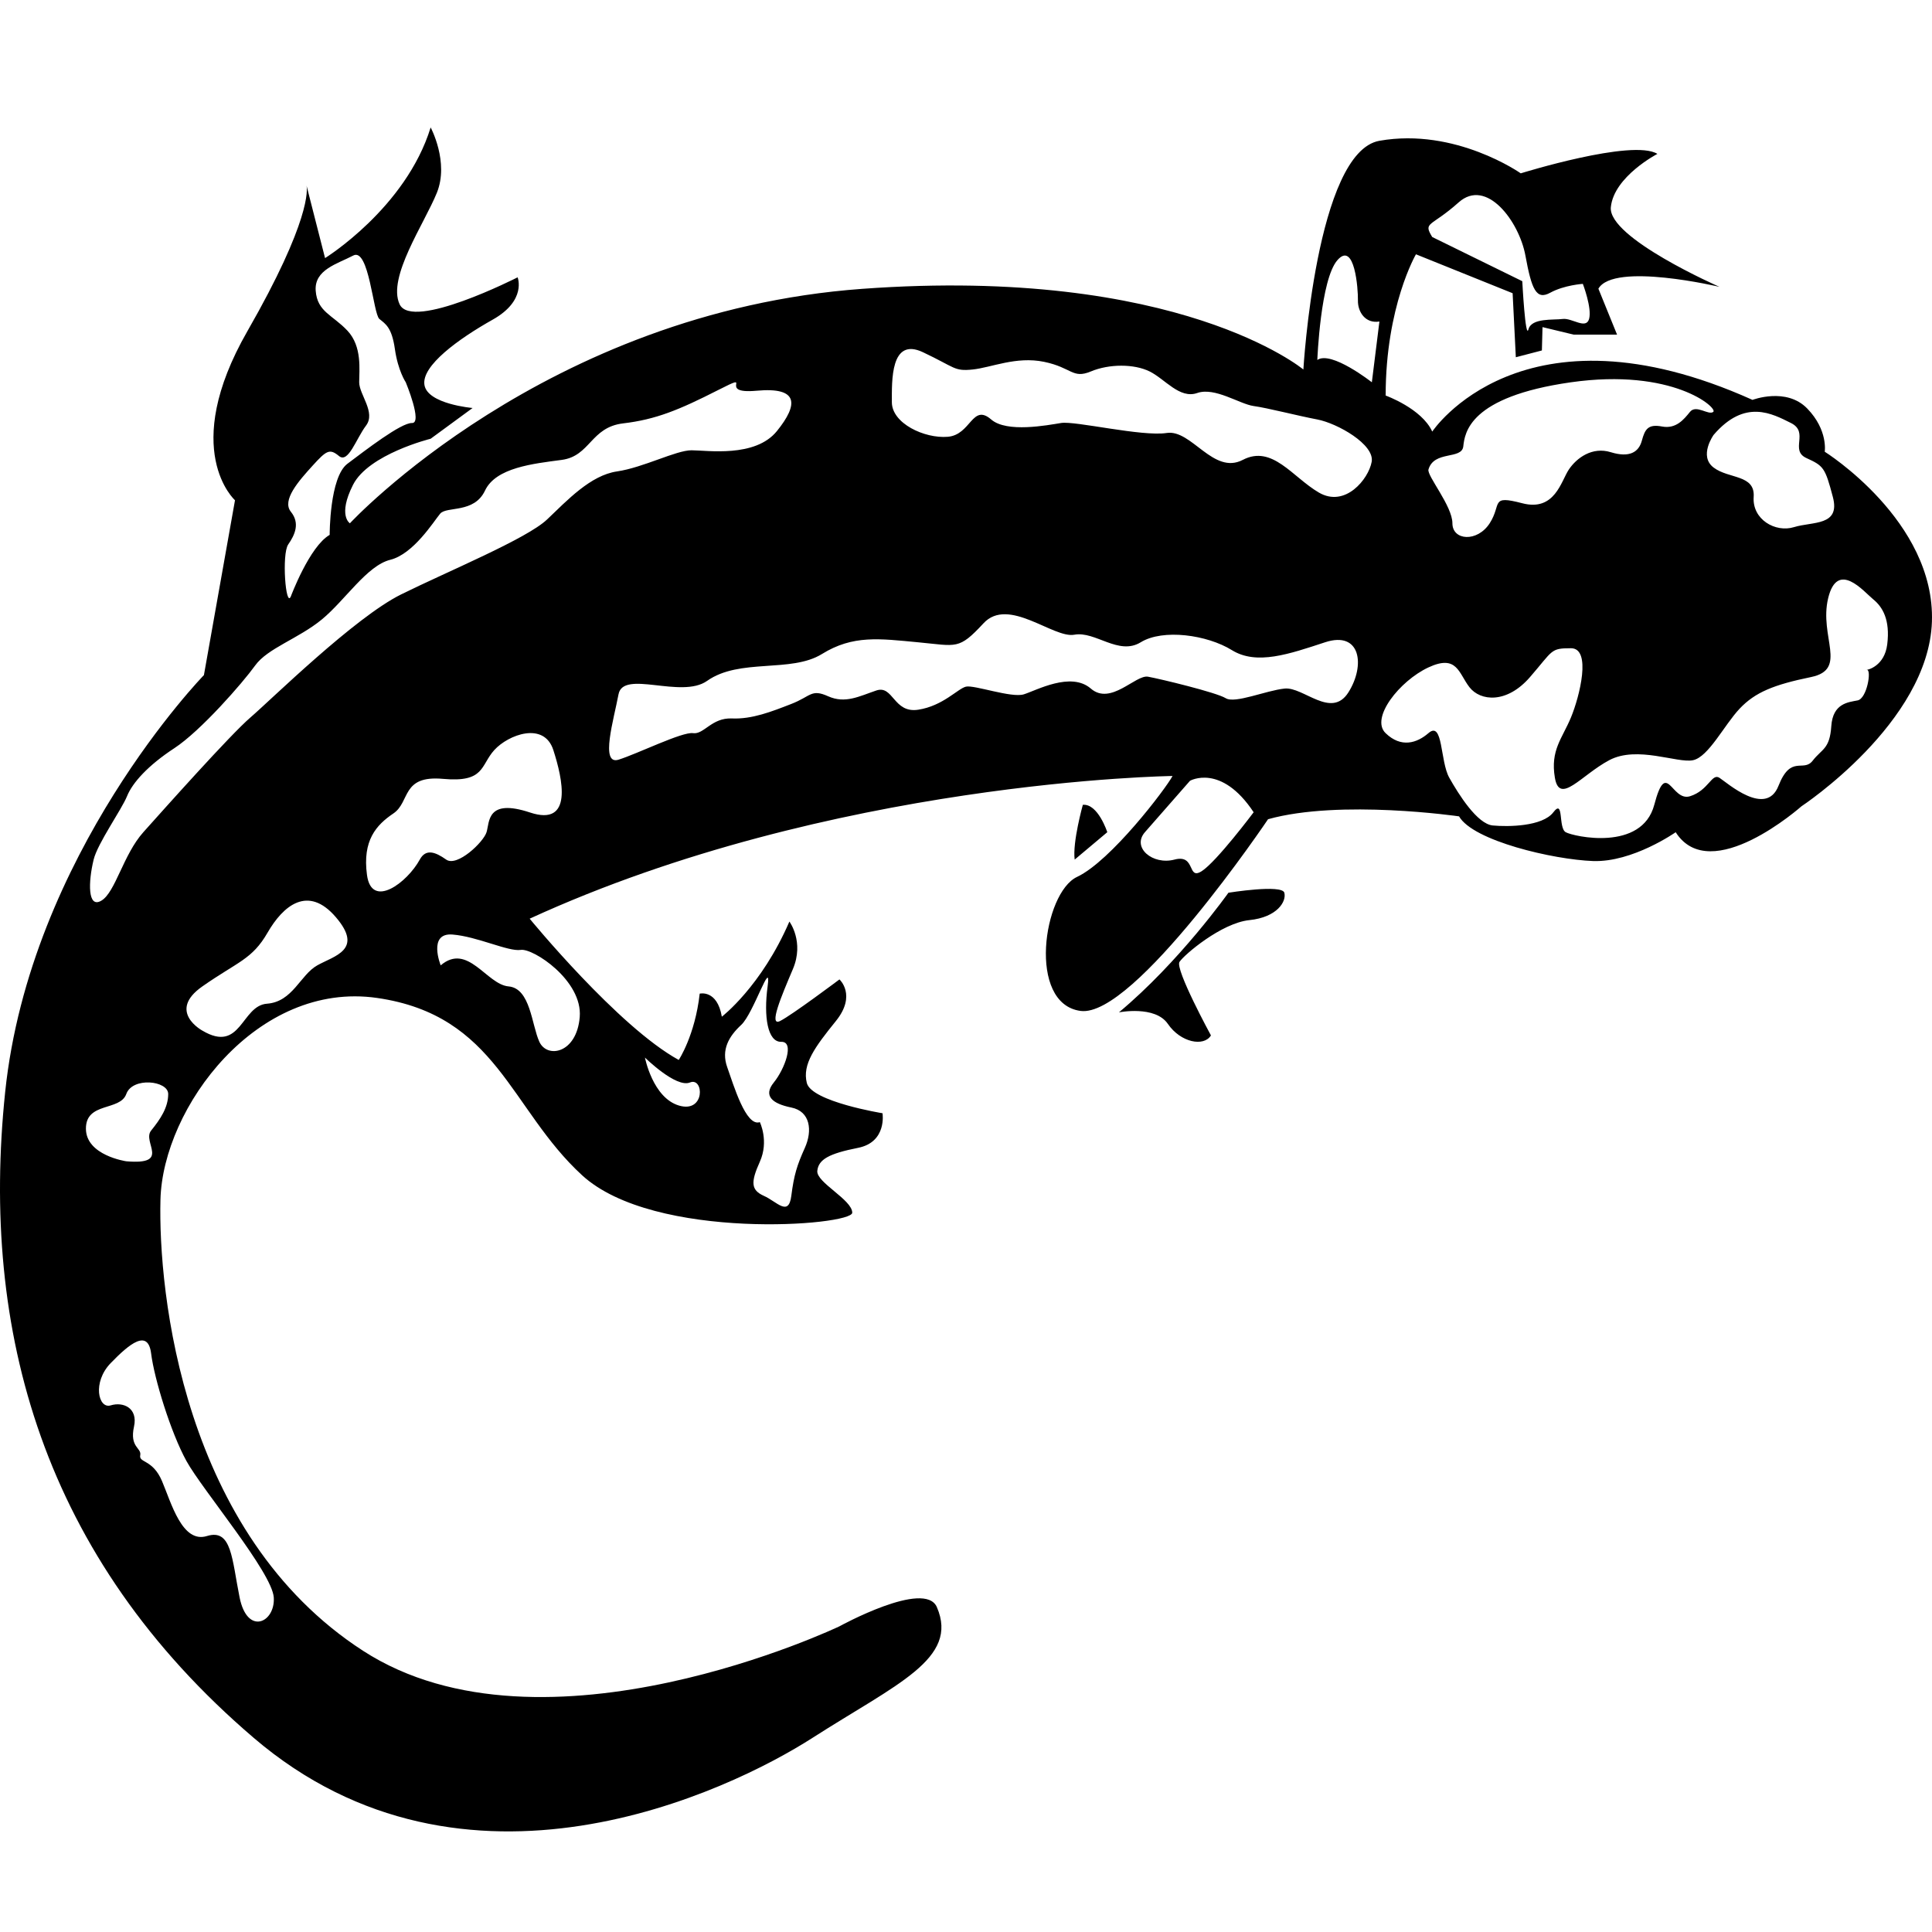
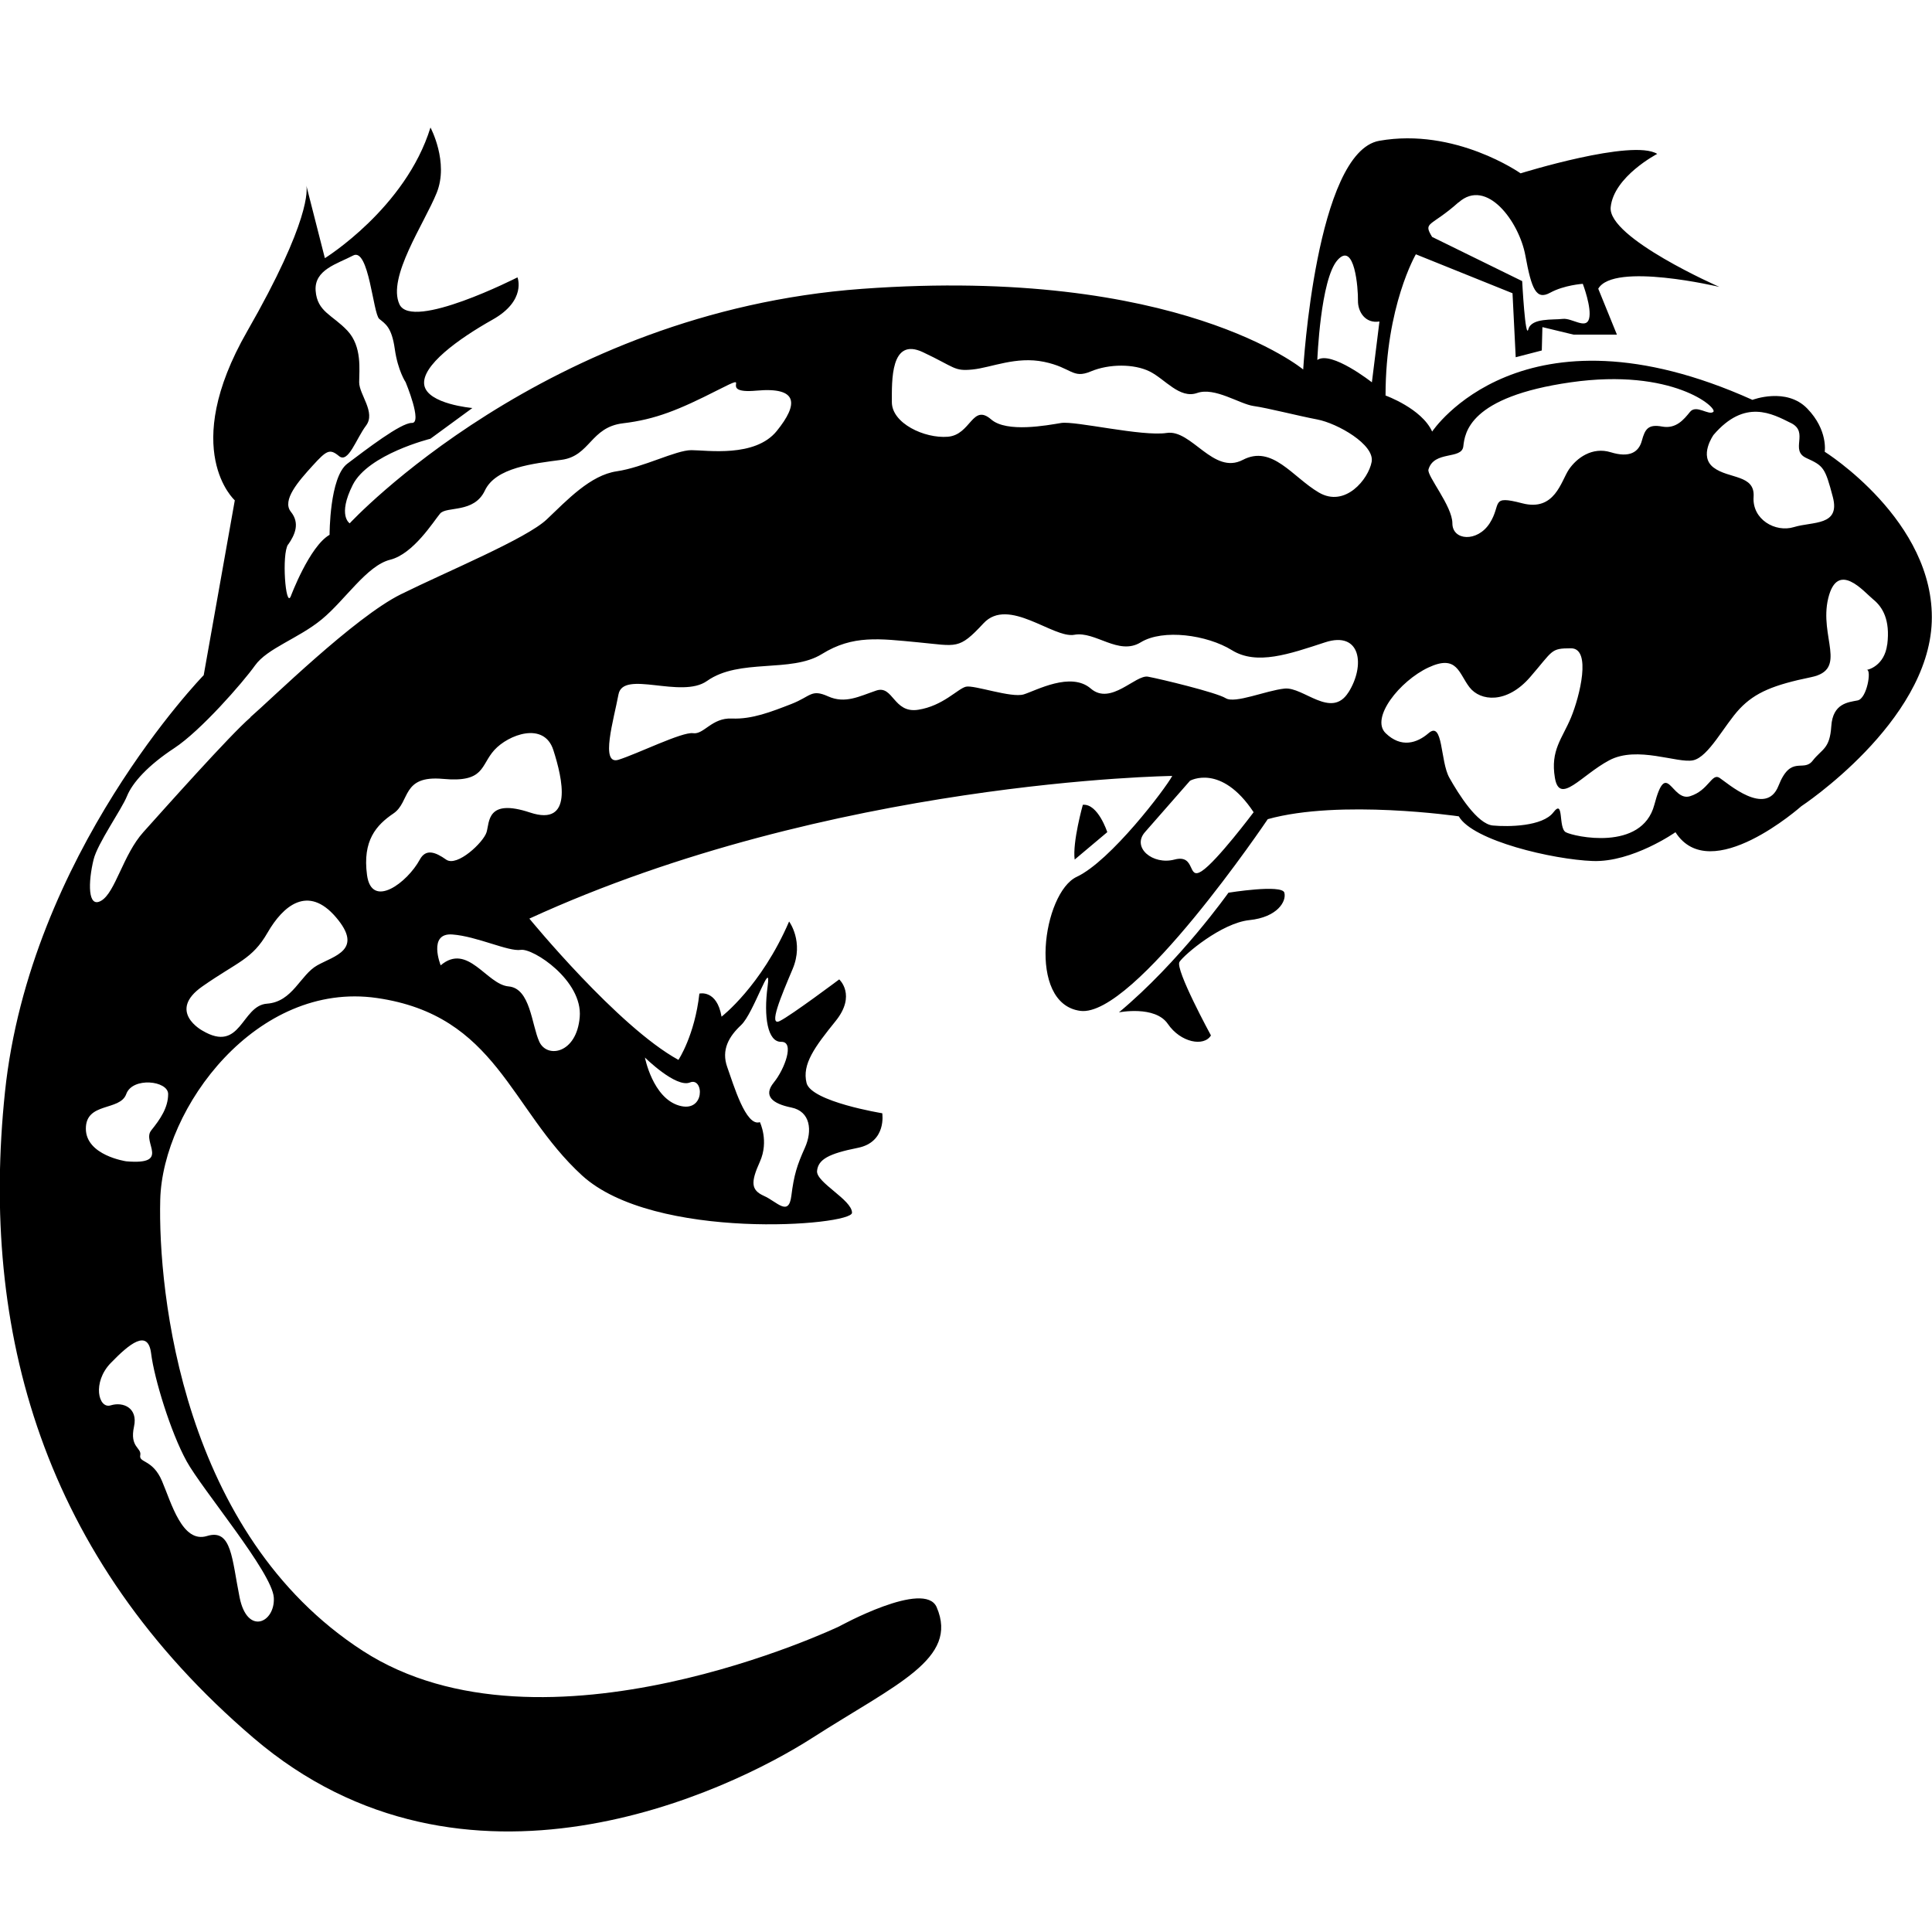
- <svg xmlns="http://www.w3.org/2000/svg" width="100%" height="100%" viewBox="0 0 150 150" version="1.1" xml:space="preserve" style="fill-rule:evenodd;clip-rule:evenodd;stroke-linejoin:round;stroke-miterlimit:2;">
-   <g transform="matrix(0.134858,0,0,0.166887,-5.75524,-24.0872)">
-     <path d="M1093.2,354.5C1093.2,354.5 1095.22,344.445 1083.13,334.387C1071.08,324.332 1051.62,330.368 1051.62,330.368C918.862,282.091 867.242,345.114 867.242,345.114C861.219,334.387 840.422,328.347 840.422,328.347C840.422,286.781 857.86,262.636 857.86,262.636L913.516,280.745L915.364,310.53L930.364,307.374L930.723,296.515L948.602,299.996L973.633,299.996L962.895,278.637C971.836,266.121 1032.62,277.785 1032.62,277.785C1032.62,277.785 968.27,255.019 970.059,240.719C971.836,226.414 996.868,215.926 996.868,215.926C982.575,208.774 918.196,224.973 918.196,224.973C918.196,224.973 880.637,203.578 836.837,209.828C800.357,215.047 793.048,316.238 793.048,316.238C793.048,316.238 721.517,267.972 539.138,278.703C356.758,289.43 244.118,387.783 244.118,387.783C244.118,387.783 236.966,384.209 245.907,369.904C254.849,355.599 290.606,348.447 290.606,348.447L314.751,334.142C314.751,334.142 288.817,332.353 287.032,323.415C285.243,314.474 306.7,301.958 326.368,293.02C346.036,284.079 340.673,273.352 340.673,273.352C340.673,273.352 279.88,298.383 272.728,285.868C265.564,273.352 287.033,248.321 294.185,234.016C301.337,219.711 290.611,203.621 290.611,203.621C276.306,241.156 229.818,264.402 229.818,264.402L219.138,230.621C219.607,232.301 221.825,246.652 185.118,298.387C145.782,353.817 177.966,377.059 177.966,377.059L160.075,458.407C160.075,458.407 59.955,541.555 45.645,652.407C31.34,763.267 67.102,868.767 188.685,952.787C310.255,1036.83 462.245,977.818 510.525,952.787C558.802,927.767 594.908,916.068 582.045,892.006C575.107,879.045 525.943,900.936 525.943,900.936C525.943,900.936 355.643,966.659 251.713,912.334C147.783,858.033 133.703,745.384 135.053,702.474C136.396,659.564 190.709,600.544 259.763,608.599C328.822,616.65 336.204,660.236 377.773,691.076C419.339,721.928 533.323,714.549 533.323,708.514C533.323,702.479 512.538,694.424 513.21,689.061C513.882,683.709 519.917,681.022 536.683,678.334C553.437,675.646 550.757,662.24 550.757,662.24C550.757,662.24 509.851,656.877 507.171,648.15C504.483,639.427 511.862,631.396 523.925,619.326C535.984,607.256 525.964,599.982 525.964,599.982C525.964,599.982 498.472,616.65 491.765,619.337C485.058,622.024 492.448,607.939 499.144,595.192C505.851,582.45 497.14,573.063 497.14,573.063C481.046,603.231 458.249,617.321 458.249,617.321C455.561,604.579 445.507,606.594 445.507,606.594C442.819,626.047 433.437,637.446 433.437,637.446C398.578,622.024 347.613,571.723 347.613,571.723C521.273,507.356 717.733,505.34 717.733,505.34C713.713,511.375 682.202,544.902 662.76,552.285C643.307,559.652 633.924,611.289 664.764,614.637C695.604,617.996 772.714,525.453 772.714,525.453C814.292,516.07 882.674,524.121 882.674,524.121C890.724,535.519 936.986,544.234 959.787,544.906C982.588,545.578 1007.39,531.504 1007.39,531.504C1027.51,556.981 1079.81,519.434 1079.81,519.434C1079.81,519.434 1152.91,480.543 1154.91,433.61C1156.9,386.657 1093.2,354.485 1093.2,354.485L1093.2,354.5ZM882.43,238.5C898.524,226.871 917.301,247.441 920.879,263.23C924.453,279.023 927.133,284.085 935.172,280.511C943.223,276.949 953.942,276.394 953.942,276.394C953.942,276.394 959.305,287.675 957.532,292.726C955.755,297.765 947.692,292.152 942.317,292.726C936.965,293.3 924.45,292.152 922.649,297.503C920.872,302.866 919.075,275.148 919.075,275.148L867.223,254.593C861.859,247.441 866.336,250.117 882.43,238.499L882.43,238.5ZM469.41,621.14C476.562,615.777 486.953,589.16 484.601,603.249C482.249,617.351 484.601,629.183 492.46,629.015C500.32,628.835 494.441,641.699 488.175,647.925C481.91,654.152 487.277,657.788 498.241,659.577C509.21,661.366 510.518,670.315 506.042,678.347C501.565,686.374 499.788,690.863 498.241,700.691C496.694,710.531 489.96,703.379 482.499,700.691C475.046,698.004 474.761,694.437 480.124,684.804C485.488,675.167 480.124,666.37 480.124,666.37C472.073,668.686 464.921,648.85 461.343,640.8C457.781,632.741 462.246,626.491 469.41,621.14L469.41,621.14ZM439.902,647.925C447.953,645.261 448.843,662.253 433.648,658.679C418.457,655.089 413.98,636.335 413.98,636.335C413.98,636.331 431.859,650.601 439.902,647.925L439.902,647.925ZM208.612,397.625C212.452,393.148 215.499,387.785 210.147,382.422C204.784,377.059 214.612,368.117 222.651,360.965C230.69,353.813 232.479,352.926 237.842,356.488C243.206,360.063 247.682,348.449 253.416,342.316C259.151,336.184 249.467,327.878 249.467,322.179C249.467,316.48 251.256,305.523 242.698,298.167C234.143,290.812 225.335,289.433 224.432,279.605C223.533,269.777 236.948,267.089 246.034,263.214C255.119,259.339 257.518,290.335 261.081,292.71C264.655,295.074 268.233,296.597 270.022,306.737C271.811,316.878 276.288,322.194 276.288,322.194C276.288,322.194 286.116,341.299 279.862,341.132C273.608,340.953 253.042,353.816 242.698,360.081C232.354,366.346 232.475,393.167 232.475,393.167C220.858,398.531 210.131,421.776 210.131,421.776C207.158,427.55 204.771,402.088 208.611,397.624L208.612,397.625ZM150.038,824.065C159.183,837.467 199.405,875.917 200.296,887.545C201.194,899.162 185.105,905.412 180.628,887.545C176.151,869.666 176.151,855.35 161.847,858.924C147.542,862.514 141.292,843.502 135.925,833.326C130.562,823.162 122.523,824.951 123.409,821.373C124.307,817.811 117.143,817.811 119.835,807.971C122.175,799.342 113.569,796.354 106.421,798.143C99.269,799.92 95.694,787.405 106.421,778.463C117.148,769.521 127.878,762.385 129.679,773.998C131.464,785.631 140.909,810.662 150.038,824.064L150.038,824.065ZM129.686,670.295C124.323,675.647 141.303,686.389 115.381,684.588C115.381,684.588 92.139,681.901 92.139,669.385C92.139,656.869 111.807,661.334 115.381,653.291C118.955,645.24 139.514,647.037 139.514,653.291C139.514,659.541 135.053,664.932 129.686,670.295L129.686,670.295ZM225.338,593.436C215.51,597.877 211.225,610.393 196.369,611.28C181.525,612.178 181.525,634.538 159.181,623.796C159.181,623.796 138.615,614.855 159.181,603.23C179.736,591.613 187.79,590.726 196.728,578.21C205.669,565.694 219.97,555.855 236.064,571.058C252.158,586.249 235.166,588.984 225.337,593.437L225.338,593.436ZM186.904,478.076C175.275,486.127 136.842,520.986 125.213,531.474C113.596,541.974 109.119,559.435 101.068,563.322C93.029,567.22 93.47,554.56 96.591,544.228C98.884,536.642 112.685,520.986 115.814,514.732C118.947,508.466 127.884,500.427 143.08,492.388C158.283,484.337 182.416,461.993 189.568,453.939C196.721,445.888 214.599,441.423 228.017,432.482C241.419,423.541 253.951,407.451 267.353,404.763C280.767,402.075 292.384,386.884 296.091,383.306C299.787,379.732 315.638,383.306 321.892,372.579C328.146,361.852 349.599,360.063 366.087,358.286C382.575,356.497 382.685,343.083 401.45,341.294C420.231,339.505 433.634,335.04 455.989,325.849C478.333,316.658 454.2,327.876 478.333,326.103C502.478,324.314 502.478,332.357 489.962,344.873C477.446,357.389 449.728,353.814 440.786,353.814C431.845,353.814 413.067,361.853 397.876,363.654C382.673,365.443 369.267,377.056 357.642,385.998C346.025,394.951 300.427,410.143 273.607,420.869C246.795,431.588 198.517,470.021 186.904,478.076L186.904,478.076ZM376.434,617.536C374.645,634.528 357.653,636.868 353.192,628.997C348.715,621.126 348.102,604.122 335.458,603.231C322.798,602.344 311.997,582.723 296.388,593.438C296.388,593.438 288.829,578.211 303.13,579.098C317.423,579.996 335.314,587.137 342.466,586.25C349.603,585.352 378.224,600.543 376.435,617.535L376.434,617.536ZM347.825,522.329C322.794,515.622 324.583,526.77 322.794,531.473C321.005,536.177 305.802,547.805 299.552,544.232C293.298,540.657 287.829,539.048 284.349,544.232C277.208,554.865 256.63,567.473 253.954,551.384C251.267,535.29 259.306,528.142 269.145,522.775C278.985,517.411 273.622,504.896 297.754,506.681C321.899,508.47 319.211,500.427 327.262,493.267C335.301,486.114 355.871,479.853 361.235,493.267C366.594,506.681 372.844,529.048 347.825,522.329L347.825,522.329ZM734.575,549.595C725.981,554.072 731.348,541.556 718.833,544.232C706.318,546.907 694.091,538.626 701.841,531.474L727.775,507.572C727.775,507.572 745.642,499.314 764.423,522.213C764.419,522.221 743.165,545.119 734.575,549.596L734.575,549.595ZM818.958,466.458C809.13,478.974 793.036,463.77 782.263,464.669C771.509,465.556 753.693,471.821 748.325,469.145C742.962,466.47 710.778,460.204 703.626,459.149C696.462,458.095 682.169,472.719 670.673,464.669C659.177,456.63 639.259,465.567 632.095,467.356C624.954,469.145 603.497,462.88 598.794,463.782C594.103,464.669 585.618,472.724 571.314,474.509C557.009,476.298 557.009,462.88 547.169,465.568C537.341,468.255 529.302,471.822 519.45,468.255C509.622,464.681 509.622,468.255 498.235,471.829C486.848,475.404 475.649,478.982 464.024,478.572C452.395,478.165 447.93,486.13 441.669,485.411C435.403,484.693 409.485,495.083 398.759,497.759C388.032,500.435 396.072,478.989 398.759,467.364C401.435,455.735 434.892,469.583 449.724,461.111C468.494,450.384 498.001,457.536 515.88,448.595C533.759,439.653 548.95,441.442 571.31,443.145C593.654,444.837 594.552,446.806 608.908,434.29C623.248,421.774 649.096,441.442 661.181,439.618C673.29,437.805 686.634,449.481 699.411,443.134C712.169,436.786 737.606,439.641 751.899,446.794C766.204,453.946 784.969,448.583 805.551,443.134C826.11,437.669 828.785,453.943 818.957,466.458L818.958,466.458ZM832.372,359.178C830.571,367.217 817.157,380.635 801.977,373.483C786.774,366.331 775.157,351.128 758.165,358.28C741.185,365.432 728.669,343.975 714.364,345.764C700.059,347.553 661.61,340.053 653.571,341.119C645.532,342.174 622.298,345.764 613.337,339.498C602.357,331.807 601.732,346.651 588.317,347.537C574.915,348.436 556.133,341.284 556.133,331.443C556.133,321.604 555.246,301.048 574.012,308.185C592.782,315.35 591.891,317.127 602.621,316.236C613.348,315.35 627.652,309.982 643.758,312.662C659.836,315.35 660.09,320.713 670.699,317.139C681.297,313.564 695.609,313.576 704.539,317.139C713.48,320.713 721.781,330.037 731.934,327.17C742.086,324.291 756.391,332.342 764.43,333.228C772.469,334.115 789.473,337.705 801.09,339.482C812.703,341.287 834.16,351.127 832.371,359.177L832.372,359.178ZM832.47,322.182C832.47,322.182 809.118,307.315 801.079,311.791C801.079,311.791 802.868,274.244 812.708,265.303C822.536,256.362 824.599,278.717 824.454,284.073C824.309,289.436 828.727,294.979 836.825,293.913L832.47,322.182ZM1073.74,341.12C1084.47,345.417 1072.84,353.804 1082.68,357.44C1092.51,361.065 1093.42,361.854 1097.87,375.51C1102.36,389.166 1086.26,386.885 1075.53,389.561C1064.8,392.248 1051.38,385.987 1052.29,375.51C1053.18,365.022 1037.98,367.217 1029.24,361.854C1020.47,356.491 1029.24,346.651 1029.24,346.651C1047.29,329.671 1063.01,336.823 1073.74,341.12L1073.74,341.12ZM865.07,362.745C868.284,353.804 884.222,358.268 885.109,352.018C885.995,345.764 888.277,328.956 947.015,322.186C1005.74,315.428 1031.73,334.139 1029.05,335.94C1026.35,337.729 1019.21,332.366 1015.63,335.94C1012.06,339.514 1007.59,343.979 999.538,342.756C991.499,341.522 989.698,343.991 987.909,349.346C986.131,354.709 980.756,357.385 970.042,354.709C959.304,352.022 950.362,357.385 945.897,362.749C941.42,368.112 937.846,382.417 919.077,378.456C900.307,374.495 907.448,378.838 900.307,387.78C893.143,396.721 878.85,395.819 878.85,387.78C878.854,379.737 864.049,365.612 865.069,362.745L865.07,362.745ZM1129.18,444.14C1127.63,454.101 1118.13,455.984 1117.25,455.984L1117.54,455.984C1120.23,455.984 1117.54,469.257 1112.18,470.168C1106.82,471.043 1097.87,471.441 1096.98,482.168C1096.09,492.906 1091.61,492.645 1086.25,498.234C1080.89,503.828 1073.73,495.199 1066.57,509.933C1059.42,524.667 1037.07,508.542 1032.6,506.191C1028.13,503.851 1026.34,512.081 1015.62,514.769C1004.88,517.445 1002.2,496.867 995.061,518.753C987.897,540.628 948.573,533.515 944.084,531.495C939.631,529.48 943.209,515.643 936.944,522.241C930.69,528.843 911.01,529.046 902.073,528.362C893.143,527.679 882.405,513.854 877.042,506.139C871.679,498.424 873.561,479.44 865.054,485.405C858.429,490.038 849.324,492.402 840.382,485.405C831.452,478.421 848.444,461.104 865.007,454.843C881.577,448.59 882.405,457.531 888.671,464.047C894.925,470.55 910.128,471.836 923.53,459.32C936.944,446.816 935.159,445.906 947.108,445.906C959.061,445.906 952.147,468.261 947.108,478.09C942.081,487.918 935.155,493.293 937.842,506.145C940.53,518.997 953.033,504.911 969.127,497.997C985.221,491.071 1008.45,499.543 1017.39,497.997C1026.34,496.438 1035.28,481.677 1044.22,474.009C1053.17,466.364 1063.89,462.884 1085.34,459.31C1106.8,455.735 1089.82,440.54 1095.18,422.615C1100.53,404.685 1115.73,419.591 1121.08,423.13C1126.49,426.658 1130.95,432.622 1129.18,444.142L1129.18,444.14ZM749.9,559.65C749.9,559.65 721.724,591.834 686.865,615.306C686.865,615.306 707.65,611.958 715.029,620.669C722.408,629.392 735.802,631.407 739.834,626.033C739.834,626.033 719.049,595.193 721.725,591.834C724.412,588.486 745.87,573.736 761.959,572.393C778.064,571.049 783.416,563.682 782.084,559.651C780.728,555.631 749.9,559.651 749.9,559.651L749.9,559.65ZM666.08,518.755C666.08,518.755 660.044,536.181 661.388,544.232L680.158,531.49C680.166,531.486 674.791,518.084 666.08,518.756L666.08,518.755Z" style="fill-rule:nonzero;" />
-   </g>
+ <svg xmlns="http://www.w3.org/2000/svg" version="1.1" width="32" height="32" viewBox="0 0 32 32">
+   <path d="M30.223 7.482c0 0 0.058-0.358-0.29-0.716-0.347-0.358-0.907-0.143-0.907-0.143-3.819-1.719-5.305 0.525-5.305 0.525-0.173-0.382-0.772-0.597-0.772-0.597 0-1.48 0.502-2.339 0.502-2.339l1.601 0.645 0.053 1.060 0.432-0.112 0.010-0.387 0.514 0.124h0.72l-0.309-0.76c0.257-0.446 2.006-0.030 2.006-0.030s-1.851-0.811-1.8-1.32c0.051-0.509 0.771-0.883 0.771-0.883-0.411-0.255-2.263 0.322-2.263 0.322s-1.081-0.762-2.341-0.539c-1.050 0.186-1.26 3.788-1.26 3.788s-2.058-1.718-7.305-1.336c-5.247 0.382-8.488 3.884-8.488 3.884s-0.206-0.127 0.051-0.637c0.257-0.509 1.286-0.764 1.286-0.764l0.695-0.509c0 0-0.746-0.064-0.797-0.382s0.566-0.764 1.132-1.082c0.566-0.318 0.412-0.7 0.412-0.7s-1.749 0.891-1.955 0.446c-0.206-0.446 0.412-1.337 0.617-1.846s-0.103-1.082-0.103-1.082c-0.412 1.336-1.749 2.164-1.749 2.164l-0.307-1.203c0.013 0.060 0.077 0.571-0.979 2.413-1.132 1.973-0.206 2.801-0.206 2.801l-0.515 2.896c0 0-2.88 2.96-3.292 6.907s0.617 7.703 4.115 10.694c3.498 2.992 7.87 0.891 9.259 0s2.428-1.307 2.058-2.164c-0.2-0.461-1.614 0.318-1.614 0.318s-4.899 2.34-7.89 0.406c-2.99-1.933-3.395-5.944-3.356-7.472s1.601-3.629 3.588-3.342c1.987 0.287 2.199 1.838 3.395 2.936s4.475 0.836 4.475 0.621-0.598-0.502-0.579-0.693c0.019-0.191 0.193-0.286 0.675-0.382s0.405-0.573 0.405-0.573-1.177-0.191-1.254-0.502c-0.077-0.311 0.135-0.596 0.482-1.026s0.059-0.689 0.059-0.689-0.791 0.593-0.984 0.689c-0.193 0.096 0.020-0.406 0.212-0.86s-0.058-0.788-0.058-0.788c-0.463 1.074-1.119 1.576-1.119 1.576-0.077-0.454-0.367-0.382-0.367-0.382-0.077 0.693-0.347 1.098-0.347 1.098-1.003-0.549-2.469-2.34-2.469-2.34 4.996-2.292 10.648-2.363 10.648-2.363-0.116 0.215-1.022 1.409-1.582 1.671s-0.83 2.101 0.058 2.22c0.887 0.12 3.106-3.175 3.106-3.175 1.196-0.334 3.164-0.047 3.164-0.047 0.232 0.406 1.563 0.716 2.219 0.74s1.37-0.477 1.37-0.477c0.579 0.907 2.084-0.43 2.084-0.43s2.103-1.385 2.161-3.056c0.057-1.672-1.775-2.817-1.775-2.817v0.001zM24.159 3.353c0.463-0.414 1.003 0.318 1.106 0.88s0.18 0.742 0.411 0.615c0.232-0.127 0.54-0.147 0.54-0.147s0.154 0.402 0.103 0.581c-0.051 0.179-0.283-0.020-0.438 0s-0.514-0.020-0.566 0.17c-0.051 0.191-0.103-0.796-0.103-0.796l-1.492-0.732c-0.154-0.255-0.026-0.159 0.438-0.573v0zM12.277 16.976c0.206-0.191 0.505-1.139 0.437-0.637s0 0.923 0.226 0.917c0.226-0.006 0.057 0.452-0.123 0.673s-0.026 0.351 0.29 0.415c0.316 0.064 0.353 0.382 0.224 0.668s-0.18 0.446-0.224 0.796c-0.044 0.35-0.238 0.096-0.453 0s-0.223-0.223-0.068-0.566c0.154-0.343 0-0.656 0-0.656-0.232 0.082-0.437-0.624-0.54-0.91s0.026-0.509 0.232-0.7v0zM11.428 17.929c0.232-0.095 0.257 0.51-0.18 0.383s-0.566-0.796-0.566-0.796c0-0 0.514 0.508 0.746 0.413v0zM4.774 9.018c0.11-0.159 0.198-0.35 0.044-0.541s0.128-0.509 0.36-0.764 0.283-0.286 0.437-0.159c0.154 0.127 0.283-0.286 0.448-0.505s-0.114-0.514-0.114-0.717 0.051-0.593-0.195-0.855c-0.246-0.262-0.5-0.311-0.526-0.661s0.36-0.446 0.621-0.584 0.33 0.966 0.433 1.050c0.103 0.084 0.206 0.138 0.257 0.499s0.18 0.55 0.18 0.55 0.283 0.68 0.103 0.674c-0.18-0.006-0.772 0.452-1.069 0.675s-0.294 1.178-0.294 1.178c-0.334 0.191-0.643 1.019-0.643 1.019-0.086 0.206-0.154-0.701-0.044-0.86l0 0zM3.089 24.2c0.263 0.477 1.42 1.846 1.446 2.26s-0.437 0.636-0.566 0c-0.129-0.637-0.129-1.146-0.54-1.019s-0.591-0.549-0.746-0.911c-0.154-0.362-0.386-0.298-0.36-0.426s-0.18-0.127-0.103-0.477c0.067-0.307-0.18-0.414-0.386-0.35s-0.309-0.382 0-0.701 0.617-0.572 0.669-0.159c0.051 0.414 0.323 1.305 0.586 1.782v0zM2.503 18.726c-0.154 0.191 0.334 0.573-0.412 0.509 0 0-0.669-0.096-0.669-0.541s0.566-0.287 0.669-0.573c0.103-0.287 0.694-0.223 0.694 0s-0.128 0.414-0.283 0.605v0zM5.255 15.989c-0.283 0.158-0.406 0.604-0.833 0.635s-0.427 0.828-1.070 0.446c0 0-0.592-0.318 0-0.732s0.823-0.445 1.080-0.891c0.257-0.446 0.669-0.796 1.132-0.255s-0.026 0.638-0.309 0.797l0-0zM4.149 11.882c-0.335 0.287-1.44 1.528-1.775 1.901s-0.463 0.995-0.695 1.134c-0.231 0.139-0.219-0.312-0.129-0.68 0.066-0.27 0.463-0.827 0.553-1.050s0.347-0.509 0.784-0.796c0.437-0.287 1.132-1.082 1.337-1.369s0.72-0.446 1.106-0.764c0.386-0.318 0.746-0.891 1.132-0.987s0.72-0.637 0.827-0.764c0.106-0.127 0.562 0 0.742-0.382s0.797-0.446 1.271-0.509c0.474-0.064 0.478-0.541 1.017-0.605s0.926-0.223 1.569-0.55c0.643-0.327-0.051 0.072 0.643 0.009s0.695 0.223 0.335 0.668-1.158 0.318-1.415 0.318c-0.257 0-0.797 0.286-1.235 0.35s-0.823 0.477-1.158 0.795c-0.334 0.319-1.646 0.86-2.418 1.242s-2.16 1.75-2.494 2.037v0zM9.602 16.847c-0.051 0.605-0.54 0.688-0.669 0.408s-0.146-0.886-0.51-0.917c-0.364-0.032-0.675-0.73-1.124-0.349 0 0-0.217-0.542 0.194-0.511s0.926 0.286 1.132 0.255c0.205-0.032 1.029 0.509 0.977 1.114l-0 0zM8.779 13.458c-0.72-0.239-0.669 0.158-0.72 0.326s-0.489 0.581-0.669 0.454c-0.18-0.127-0.337-0.185-0.437 0-0.205 0.379-0.797 0.827-0.874 0.255s0.154-0.827 0.437-1.019c0.283-0.191 0.129-0.637 0.823-0.573s0.617-0.223 0.849-0.478c0.231-0.255 0.823-0.478 0.977 0s0.334 1.274-0.386 1.035v0zM19.906 14.428c-0.247 0.159-0.093-0.286-0.453-0.191s-0.712-0.2-0.489-0.454l0.746-0.851c0 0 0.514-0.294 1.054 0.521-0 0-0.612 0.816-0.859 0.975v-0zM22.333 11.469c-0.283 0.446-0.746-0.096-1.056-0.064s-0.822 0.255-0.976 0.159c-0.154-0.095-1.080-0.318-1.286-0.356s-0.617 0.483-0.948 0.197c-0.331-0.286-0.904 0.032-1.11 0.096s-0.823-0.159-0.958-0.127c-0.135 0.032-0.379 0.318-0.791 0.382s-0.412-0.414-0.695-0.318c-0.283 0.096-0.514 0.223-0.797 0.096s-0.283 0-0.61 0.127c-0.328 0.127-0.65 0.255-0.984 0.24s-0.463 0.269-0.643 0.243c-0.18-0.026-0.926 0.344-1.235 0.44s-0.077-0.668 0-1.082c0.077-0.414 1.040 0.079 1.466-0.223 0.54-0.382 1.389-0.127 1.903-0.446s0.951-0.255 1.595-0.194c0.643 0.060 0.669 0.13 1.082-0.315s1.156 0.255 1.504 0.19c0.348-0.065 0.732 0.351 1.1 0.125s1.099-0.124 1.51 0.13c0.412 0.255 0.951 0.064 1.544-0.13s0.668 0.385 0.386 0.83h0zM22.719 7.649c-0.052 0.286-0.438 0.764-0.874 0.509s-0.772-0.796-1.26-0.541c-0.488 0.255-0.849-0.509-1.26-0.446s-1.518-0.203-1.749-0.165c-0.231 0.038-0.9 0.165-1.158-0.058-0.316-0.274-0.334 0.255-0.72 0.286s-0.926-0.223-0.926-0.573c0-0.35-0.026-1.082 0.514-0.828 0.54 0.255 0.514 0.318 0.823 0.287s0.72-0.223 1.183-0.127c0.463 0.096 0.47 0.287 0.775 0.159s0.717-0.127 0.974 0c0.257 0.127 0.496 0.459 0.788 0.357s0.704 0.184 0.935 0.216c0.231 0.032 0.72 0.159 1.055 0.223 0.334 0.064 0.951 0.415 0.9 0.701l0 0zM22.722 6.332c0 0-0.672-0.529-0.903-0.37 0 0 0.051-1.337 0.335-1.655s0.342 0.478 0.338 0.668c-0.004 0.191 0.123 0.388 0.356 0.35l-0.125 1.006zM29.663 7.006c0.309 0.153-0.026 0.452 0.257 0.581s0.309 0.157 0.437 0.643c0.129 0.486-0.334 0.405-0.643 0.5s-0.695-0.127-0.669-0.5c0.026-0.373-0.412-0.295-0.663-0.486s0-0.541 0-0.541c0.519-0.605 0.972-0.35 1.28-0.197v0zM23.66 7.776c0.092-0.318 0.551-0.159 0.577-0.382s0.091-0.821 1.781-1.062c1.689-0.241 2.437 0.426 2.36 0.49s-0.283-0.127-0.386 0c-0.103 0.127-0.231 0.286-0.463 0.243s-0.283 0.044-0.335 0.235c-0.051 0.191-0.206 0.286-0.514 0.191s-0.566 0.095-0.695 0.286c-0.129 0.191-0.232 0.7-0.772 0.559s-0.335 0.014-0.54 0.332c-0.206 0.318-0.617 0.286-0.617 0s-0.426-0.789-0.396-0.891h0zM31.258 10.674c-0.045 0.355-0.318 0.422-0.343 0.422h0.008c0.077 0 0 0.473-0.154 0.505-0.154 0.031-0.412 0.045-0.437 0.427s-0.154 0.373-0.309 0.572c-0.154 0.199-0.36-0.108-0.566 0.416s-0.849-0.050-0.977-0.133c-0.129-0.083-0.18 0.21-0.488 0.305s-0.386-0.637-0.591 0.142c-0.206 0.779-1.337 0.526-1.467 0.454-0.128-0.072-0.025-0.564-0.205-0.329s-0.746 0.242-1.003 0.218c-0.257-0.024-0.566-0.517-0.72-0.791s-0.1-0.951-0.345-0.738c-0.191 0.165-0.453 0.249-0.71 0s0.232-0.865 0.708-1.088c0.477-0.223 0.501 0.096 0.681 0.328s0.617 0.277 1.003-0.168c0.386-0.445 0.335-0.478 0.678-0.478s0.145 0.796 0 1.146c-0.145 0.35-0.344 0.541-0.267 0.999s0.437-0.044 0.9-0.29c0.463-0.247 1.131 0.055 1.389 0s0.515-0.581 0.772-0.854c0.258-0.272 0.566-0.396 1.183-0.523s0.129-0.668 0.283-1.306c0.154-0.638 0.591-0.108 0.745 0.018 0.156 0.126 0.284 0.338 0.233 0.748v-0zM20.347 14.786c0 0-0.811 1.146-1.814 1.982 0 0 0.598-0.119 0.81 0.191s0.598 0.382 0.714 0.191c0 0-0.598-1.098-0.521-1.218s0.695-0.644 1.158-0.692c0.463-0.048 0.617-0.31 0.579-0.454s-0.926 0-0.926 0v-0zM17.935 13.33c0 0-0.174 0.62-0.135 0.907l0.54-0.454c0-0-0.154-0.477-0.405-0.453v-0z" />
</svg>
